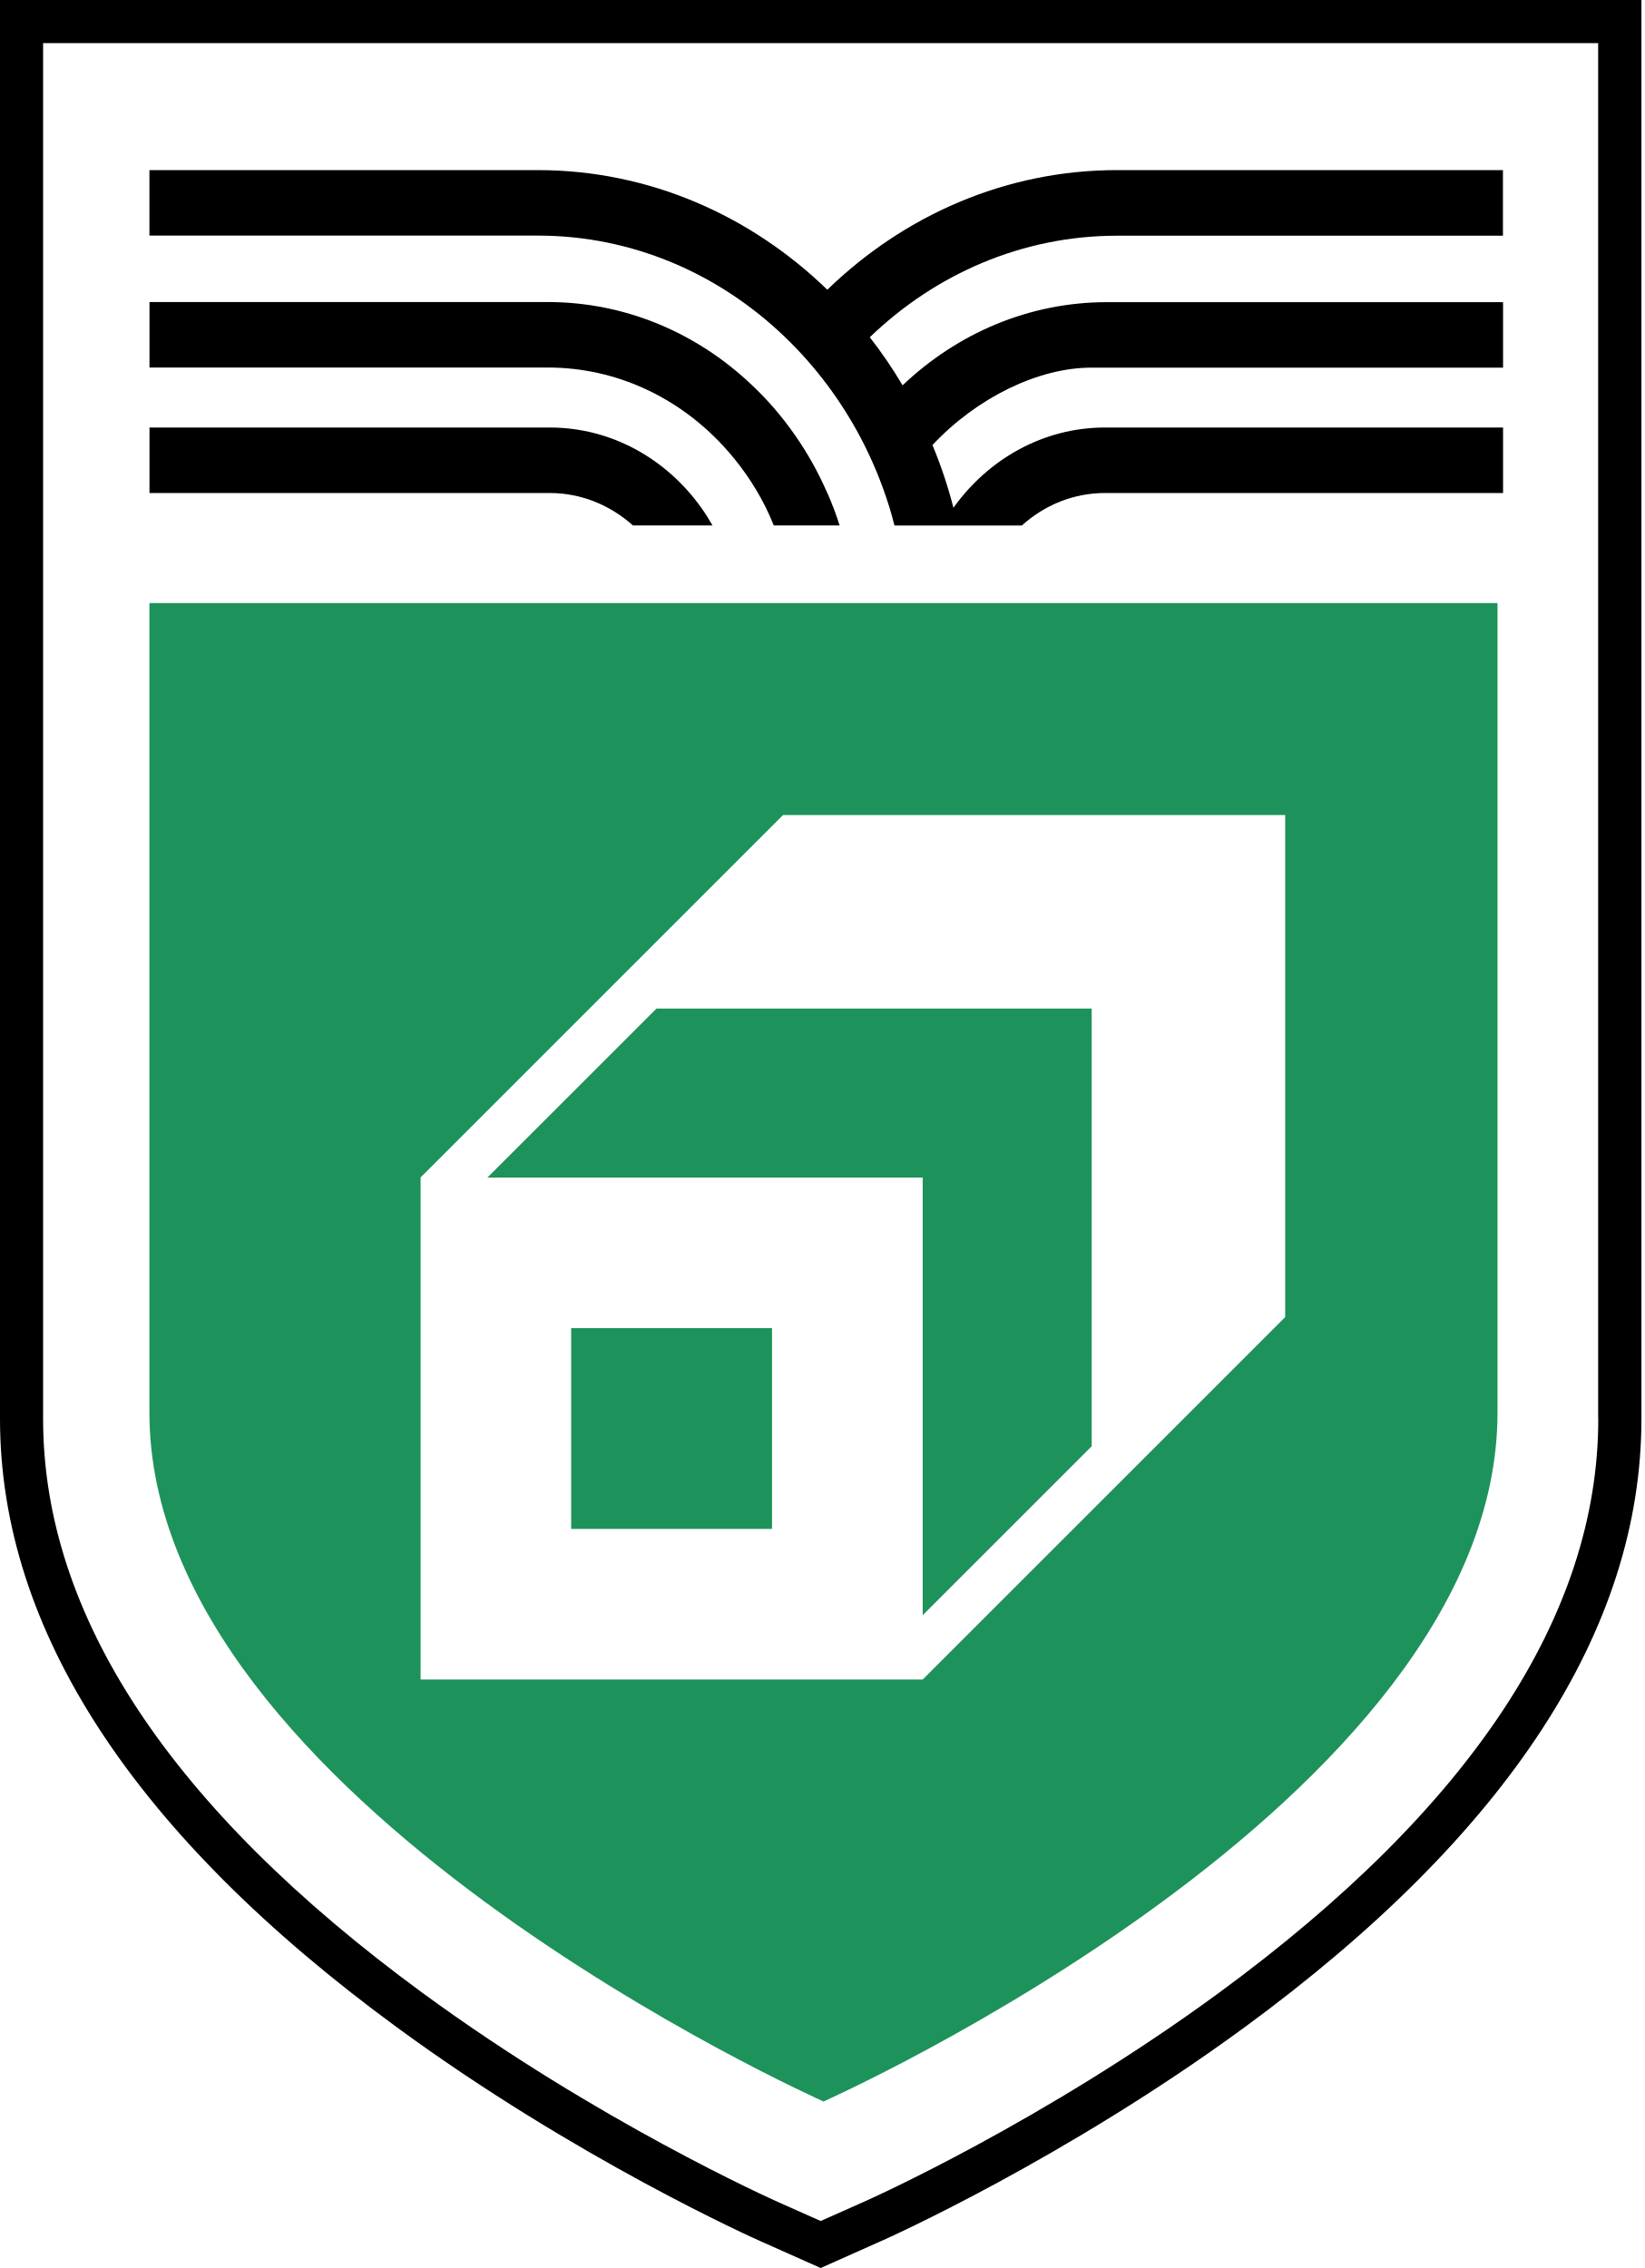
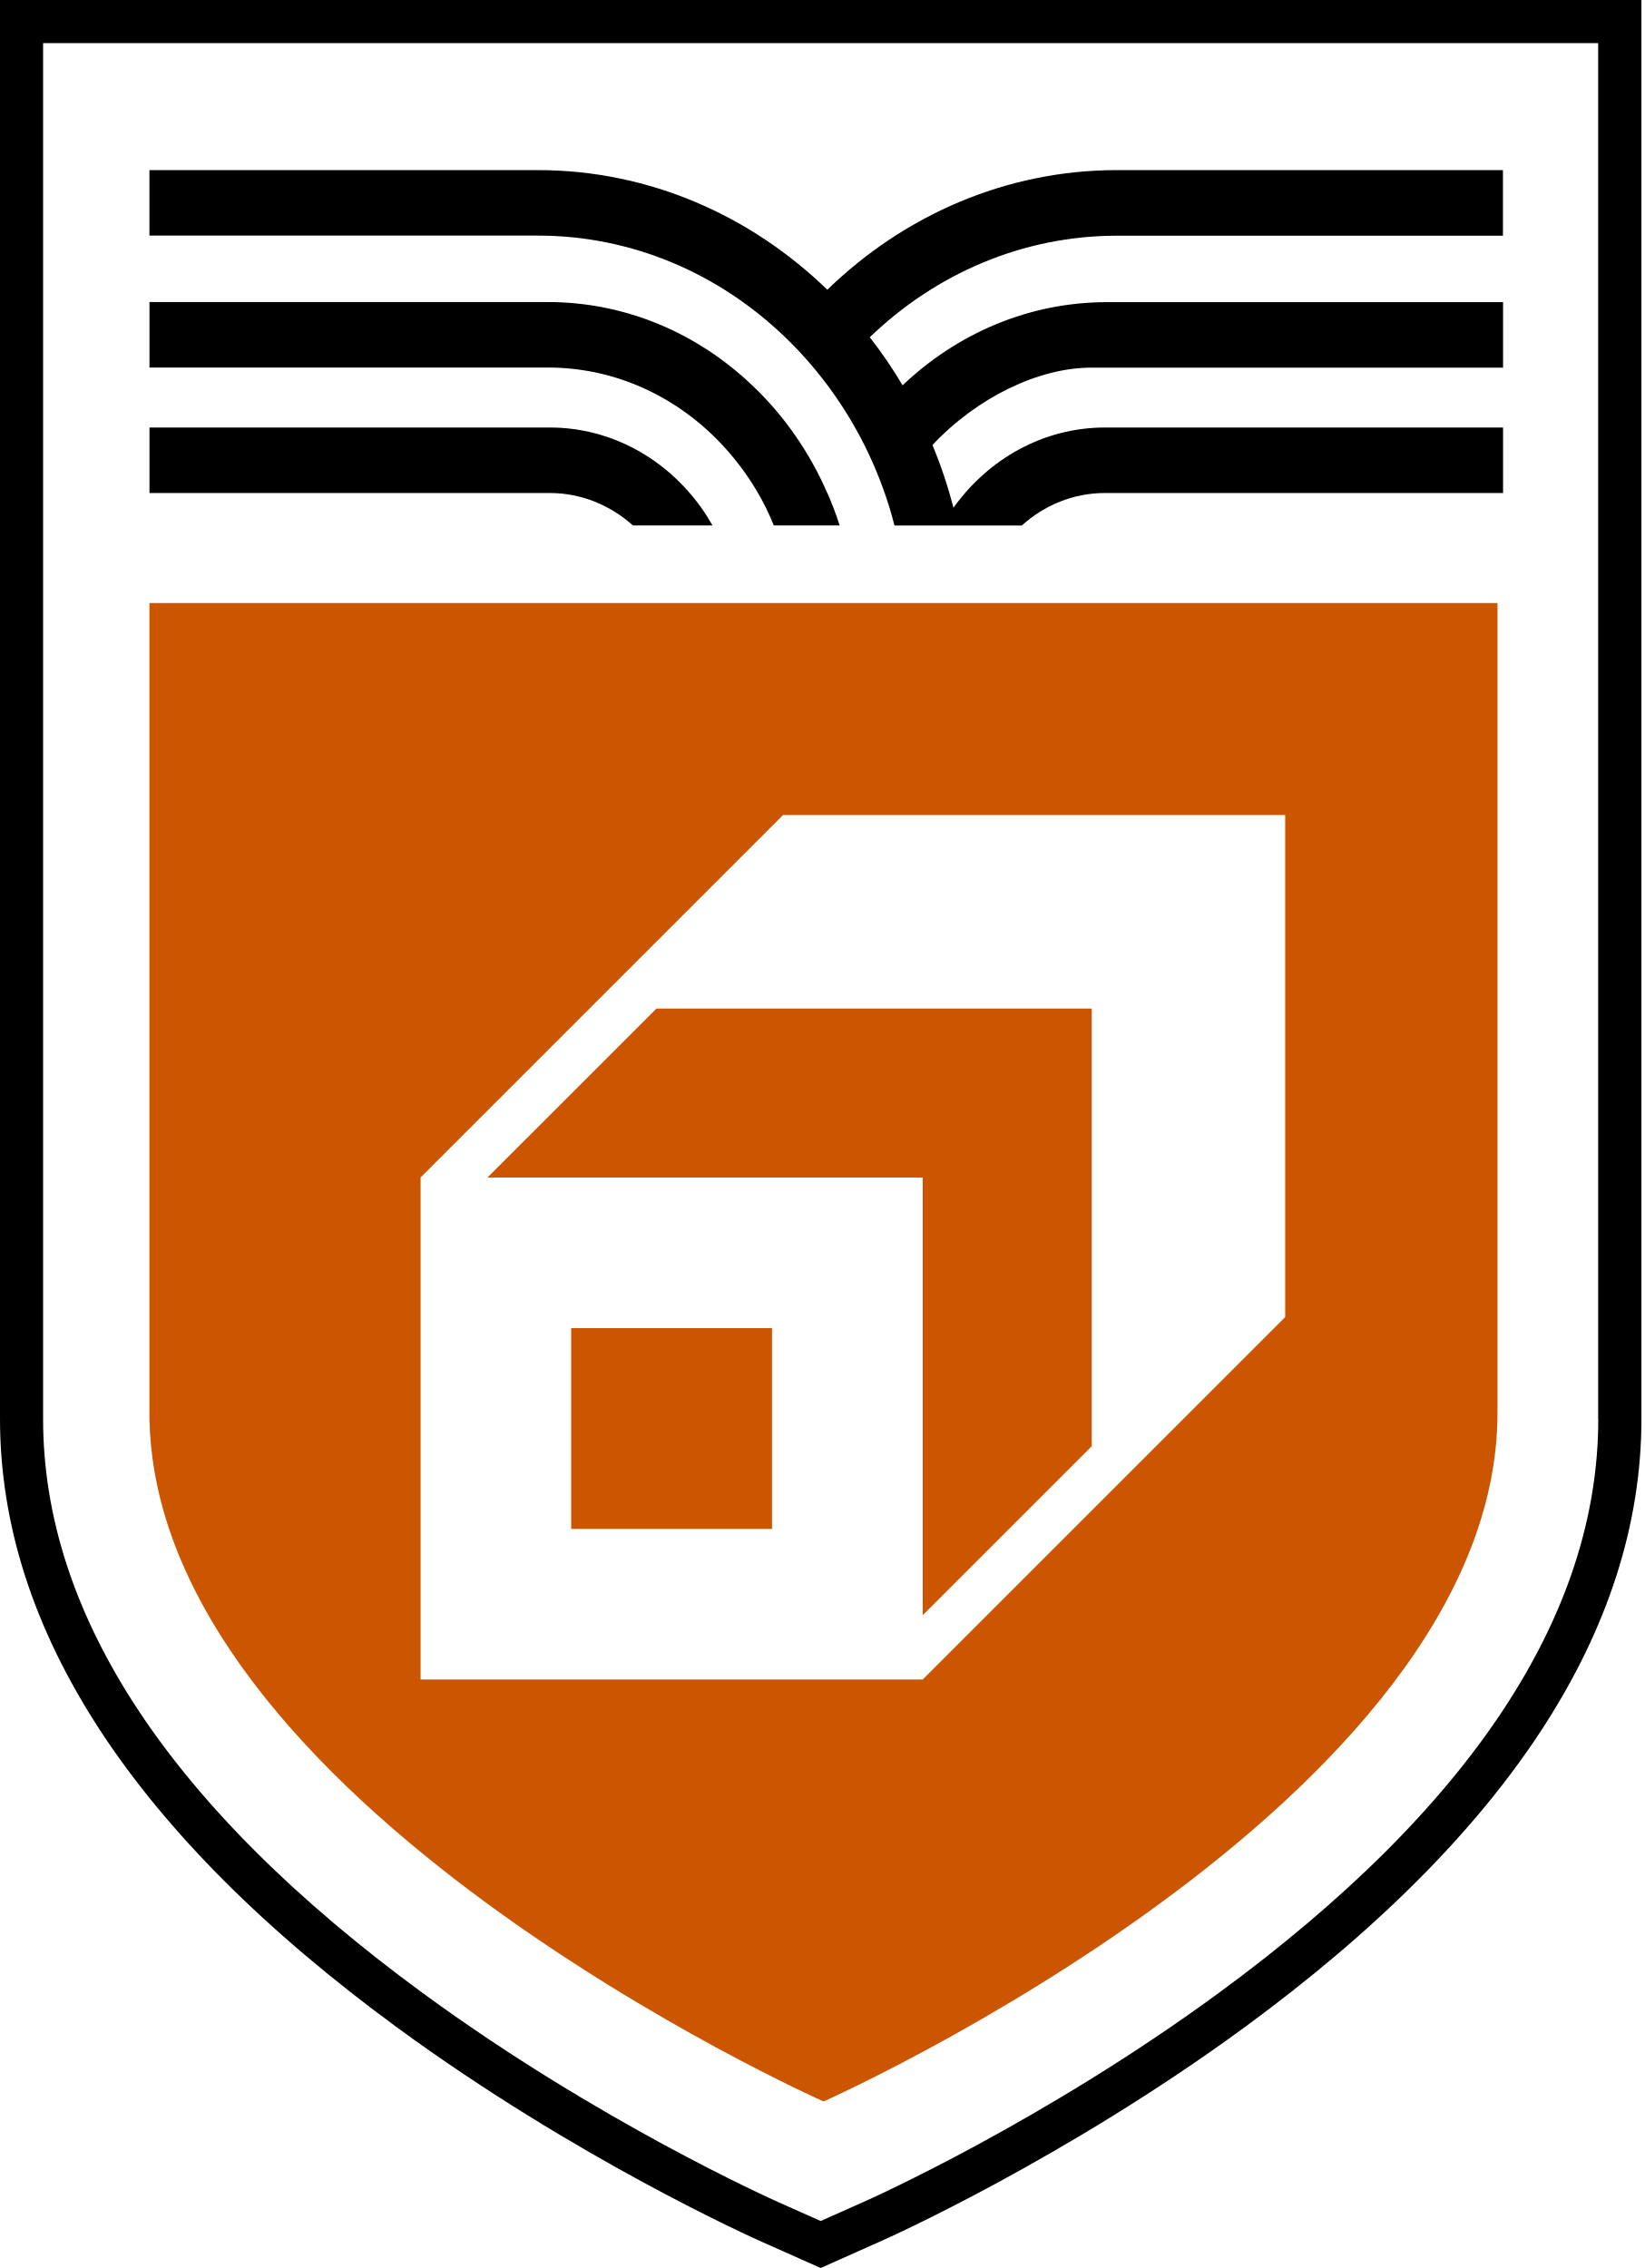
<svg xmlns="http://www.w3.org/2000/svg" viewBox="0 0 29 40" width="29" height="40">
  <path d="M0 0V25.023C0 28.74 2.356 32.352 7 35.756C10.159 38.072 13.291 39.475 13.421 39.532L14.472 40L15.522 39.532C15.654 39.475 18.784 38.072 21.945 35.756C26.59 32.35 28.945 28.74 28.945 25.023V0H0ZM28.184 25.025C28.184 28.485 25.933 31.891 21.496 35.146C18.402 37.415 15.344 38.785 15.214 38.841L14.472 39.171L13.73 38.841C13.602 38.783 10.544 37.415 7.448 35.146C3.009 31.891 0.76 28.487 0.76 25.025V0.76H28.182V25.023L28.184 25.025Z" fill="#000" />
-   <path d="M19.251 25.507L16.271 28.487V20.768H8.595L11.576 17.788H19.251V25.507Z" fill="#1D925B" />
-   <path d="M13.614 26.965H10.072V23.424H13.614V26.965Z" fill="#1D925B" />
-   <path fill-rule="evenodd" clip-rule="evenodd" d="M26.407 10.636V24.914C26.407 31.781 14.522 37.063 14.522 37.063C14.435 37.024 2.635 31.754 2.635 24.914V10.636H26.407ZM7.417 20.766V29.621H16.271L22.663 23.229V14.374H13.809L7.417 20.766Z" fill="#1D925B" />
+   <path d="M19.251 25.507L16.271 28.487V20.768H8.595L11.576 17.788H19.251V25.507Z" fill="#CC5500" />
+   <path d="M13.614 26.965H10.072V23.424H13.614V26.965Z" fill="#CC5500" />
+   <path fill-rule="evenodd" clip-rule="evenodd" d="M26.407 10.636V24.914C26.407 31.781 14.522 37.063 14.522 37.063C14.435 37.024 2.635 31.754 2.635 24.914V10.636H26.407ZM7.417 20.766V29.621H16.271L22.663 23.229V14.374H13.809L7.417 20.766Z" fill="#CC5500" />
  <path d="M12.365 8.953C11.752 8.094 10.782 7.54 9.695 7.54H2.636V8.695H9.695C10.253 8.695 10.764 8.912 11.161 9.267H12.564C12.502 9.159 12.438 9.053 12.365 8.953Z" fill="#000" />
  <path d="M14.589 8.697C14.434 8.338 14.244 7.998 14.024 7.682C13.8 7.359 13.546 7.061 13.262 6.794C12.304 5.881 11.04 5.327 9.659 5.327H2.636V6.482H9.661C10.862 6.482 11.95 7.004 12.739 7.849C13.04 8.172 13.299 8.54 13.501 8.944C13.553 9.049 13.6 9.157 13.645 9.267H14.806C14.744 9.072 14.672 8.881 14.591 8.697H14.589Z" fill="#000" />
  <path d="M26.503 4.155V3H19.698C17.734 3 15.939 3.8 14.589 5.11C13.237 3.8 11.446 3 9.482 3H2.635V4.155H9.482C11.158 4.155 12.686 4.832 13.842 5.944C14.113 6.204 14.363 6.488 14.591 6.793C14.8 7.073 14.988 7.369 15.156 7.681C15.369 8.08 15.546 8.502 15.683 8.944C15.715 9.051 15.746 9.157 15.773 9.268H18.019C18.416 8.91 18.927 8.695 19.485 8.695H26.505V7.54H19.485C18.396 7.54 17.428 8.096 16.813 8.955C16.715 8.574 16.591 8.204 16.443 7.849C17.232 7.006 18.32 6.484 19.243 6.484H26.505V5.329H19.521C18.14 5.329 16.876 5.883 15.916 6.796C15.741 6.5 15.548 6.217 15.338 5.948C16.494 4.834 18.024 4.157 19.699 4.157H26.505L26.503 4.155Z" fill="#000" />
</svg>
